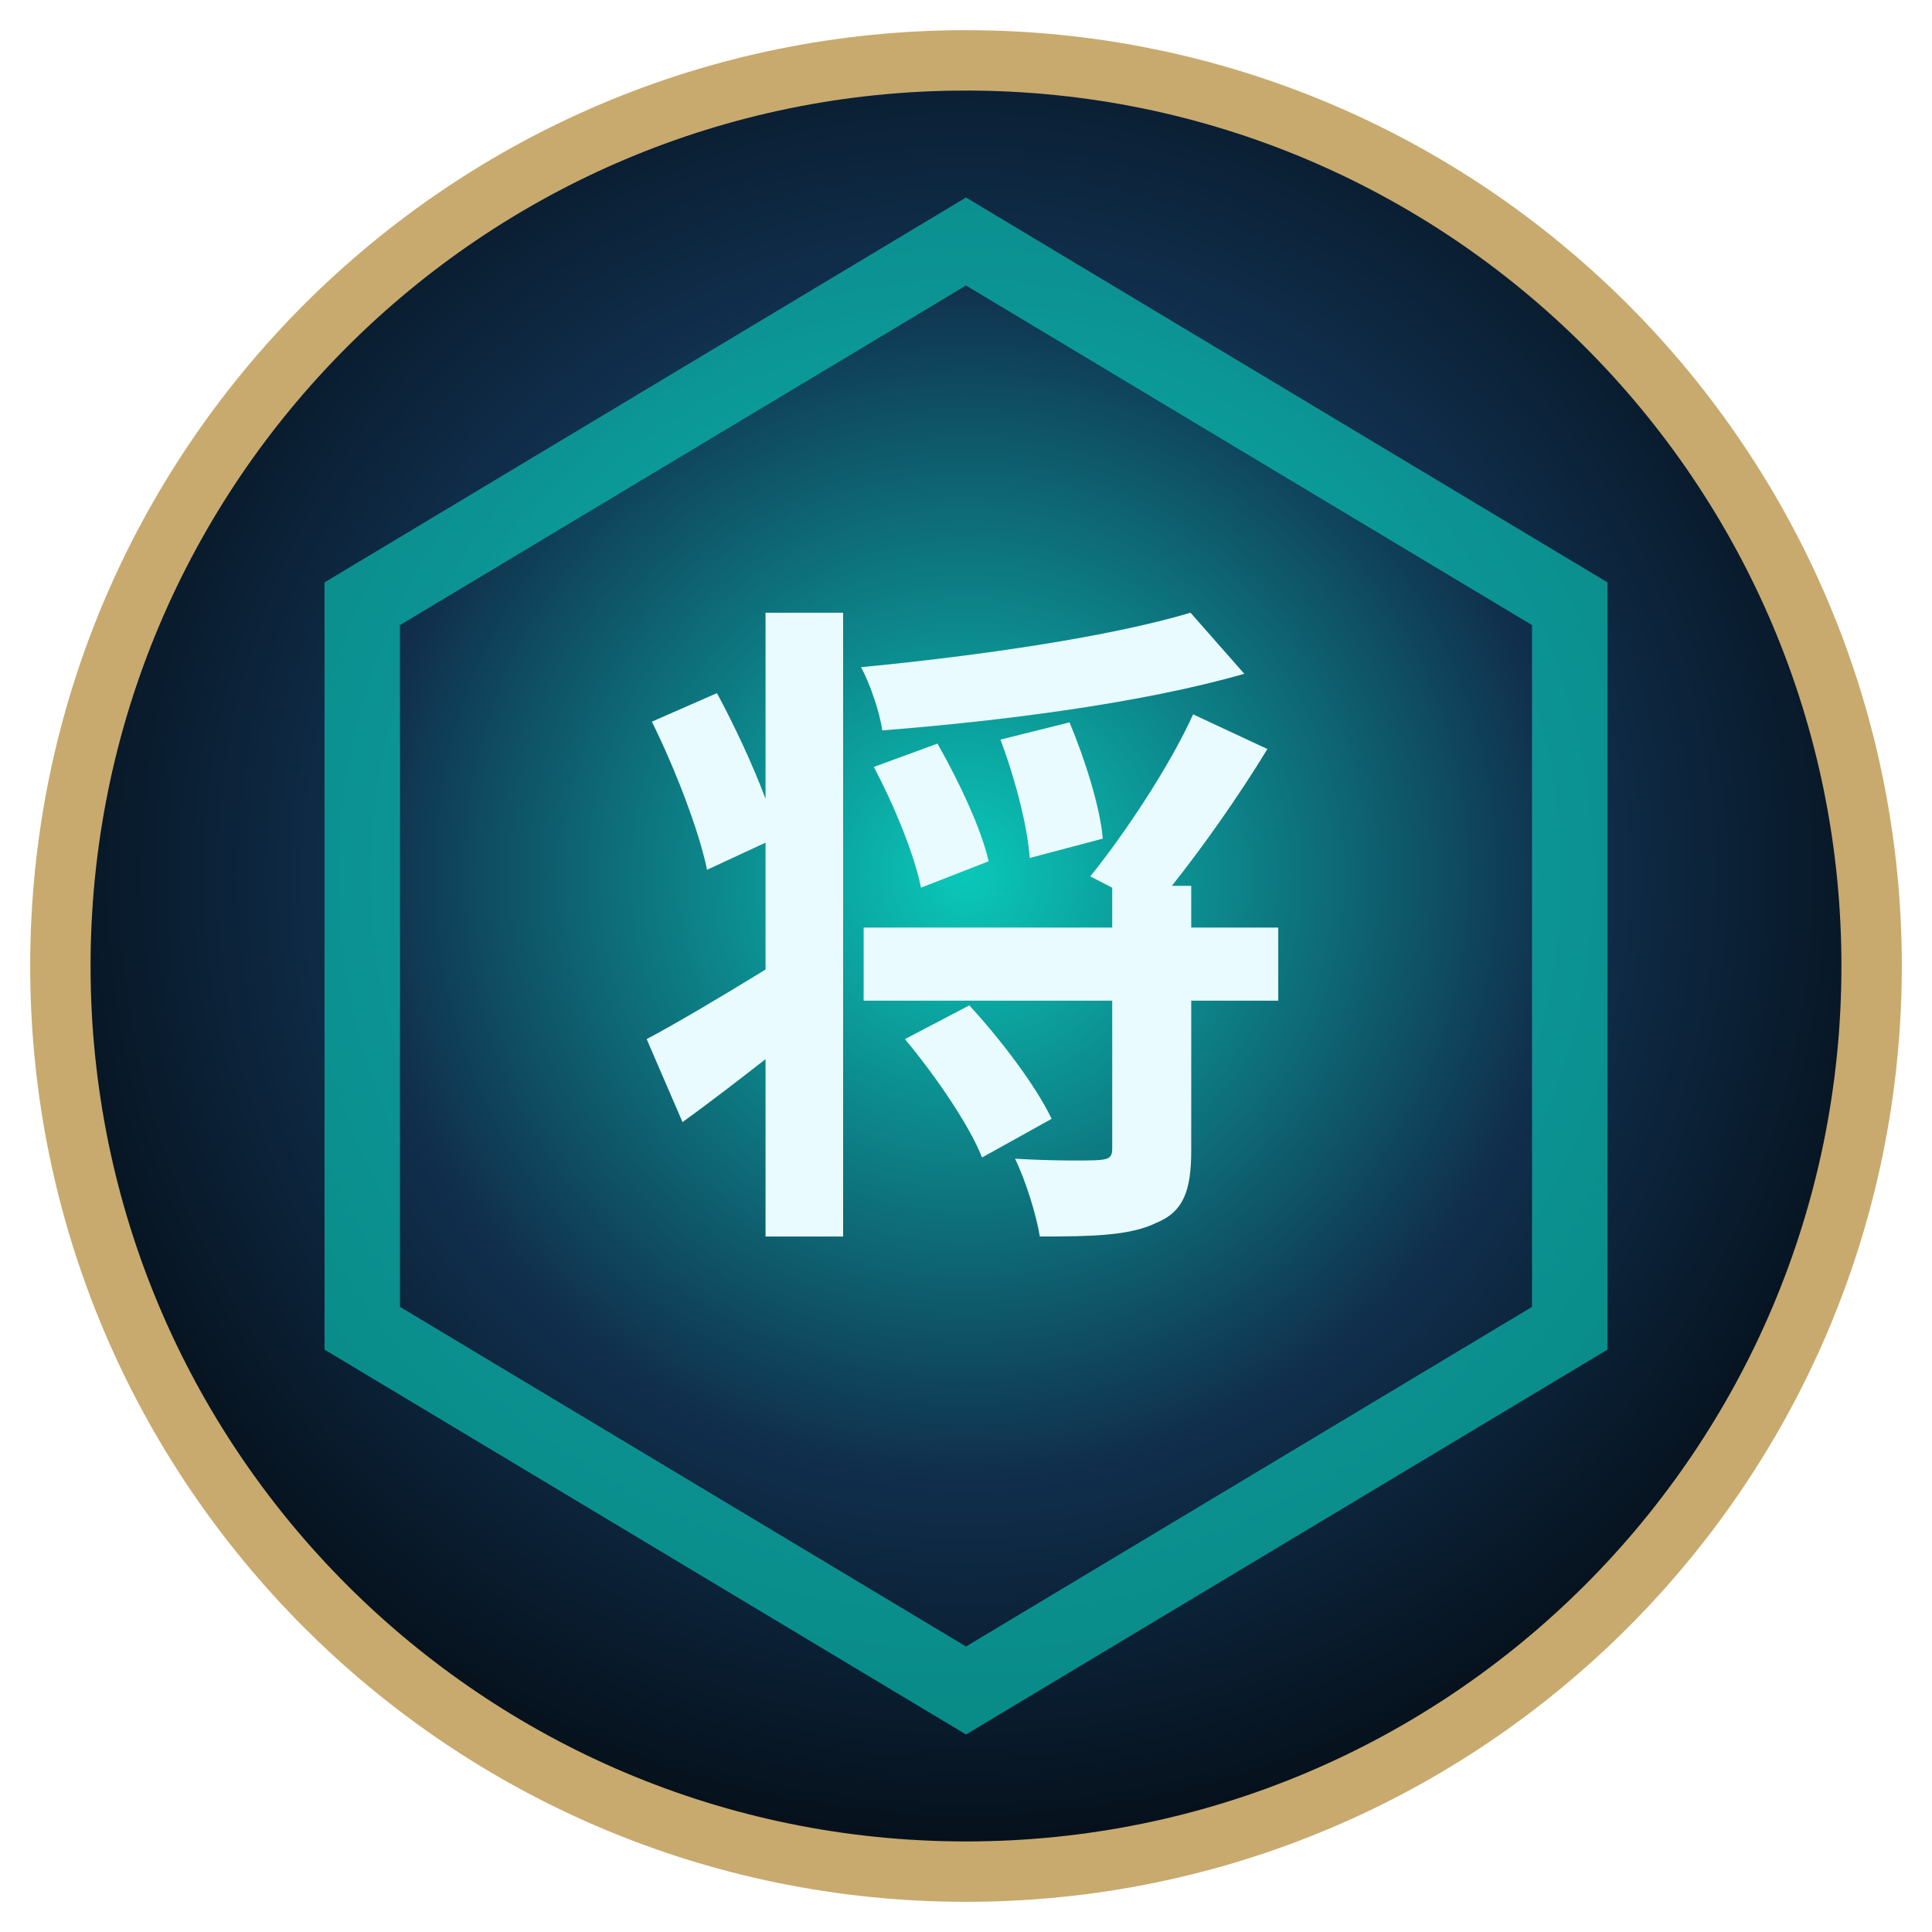
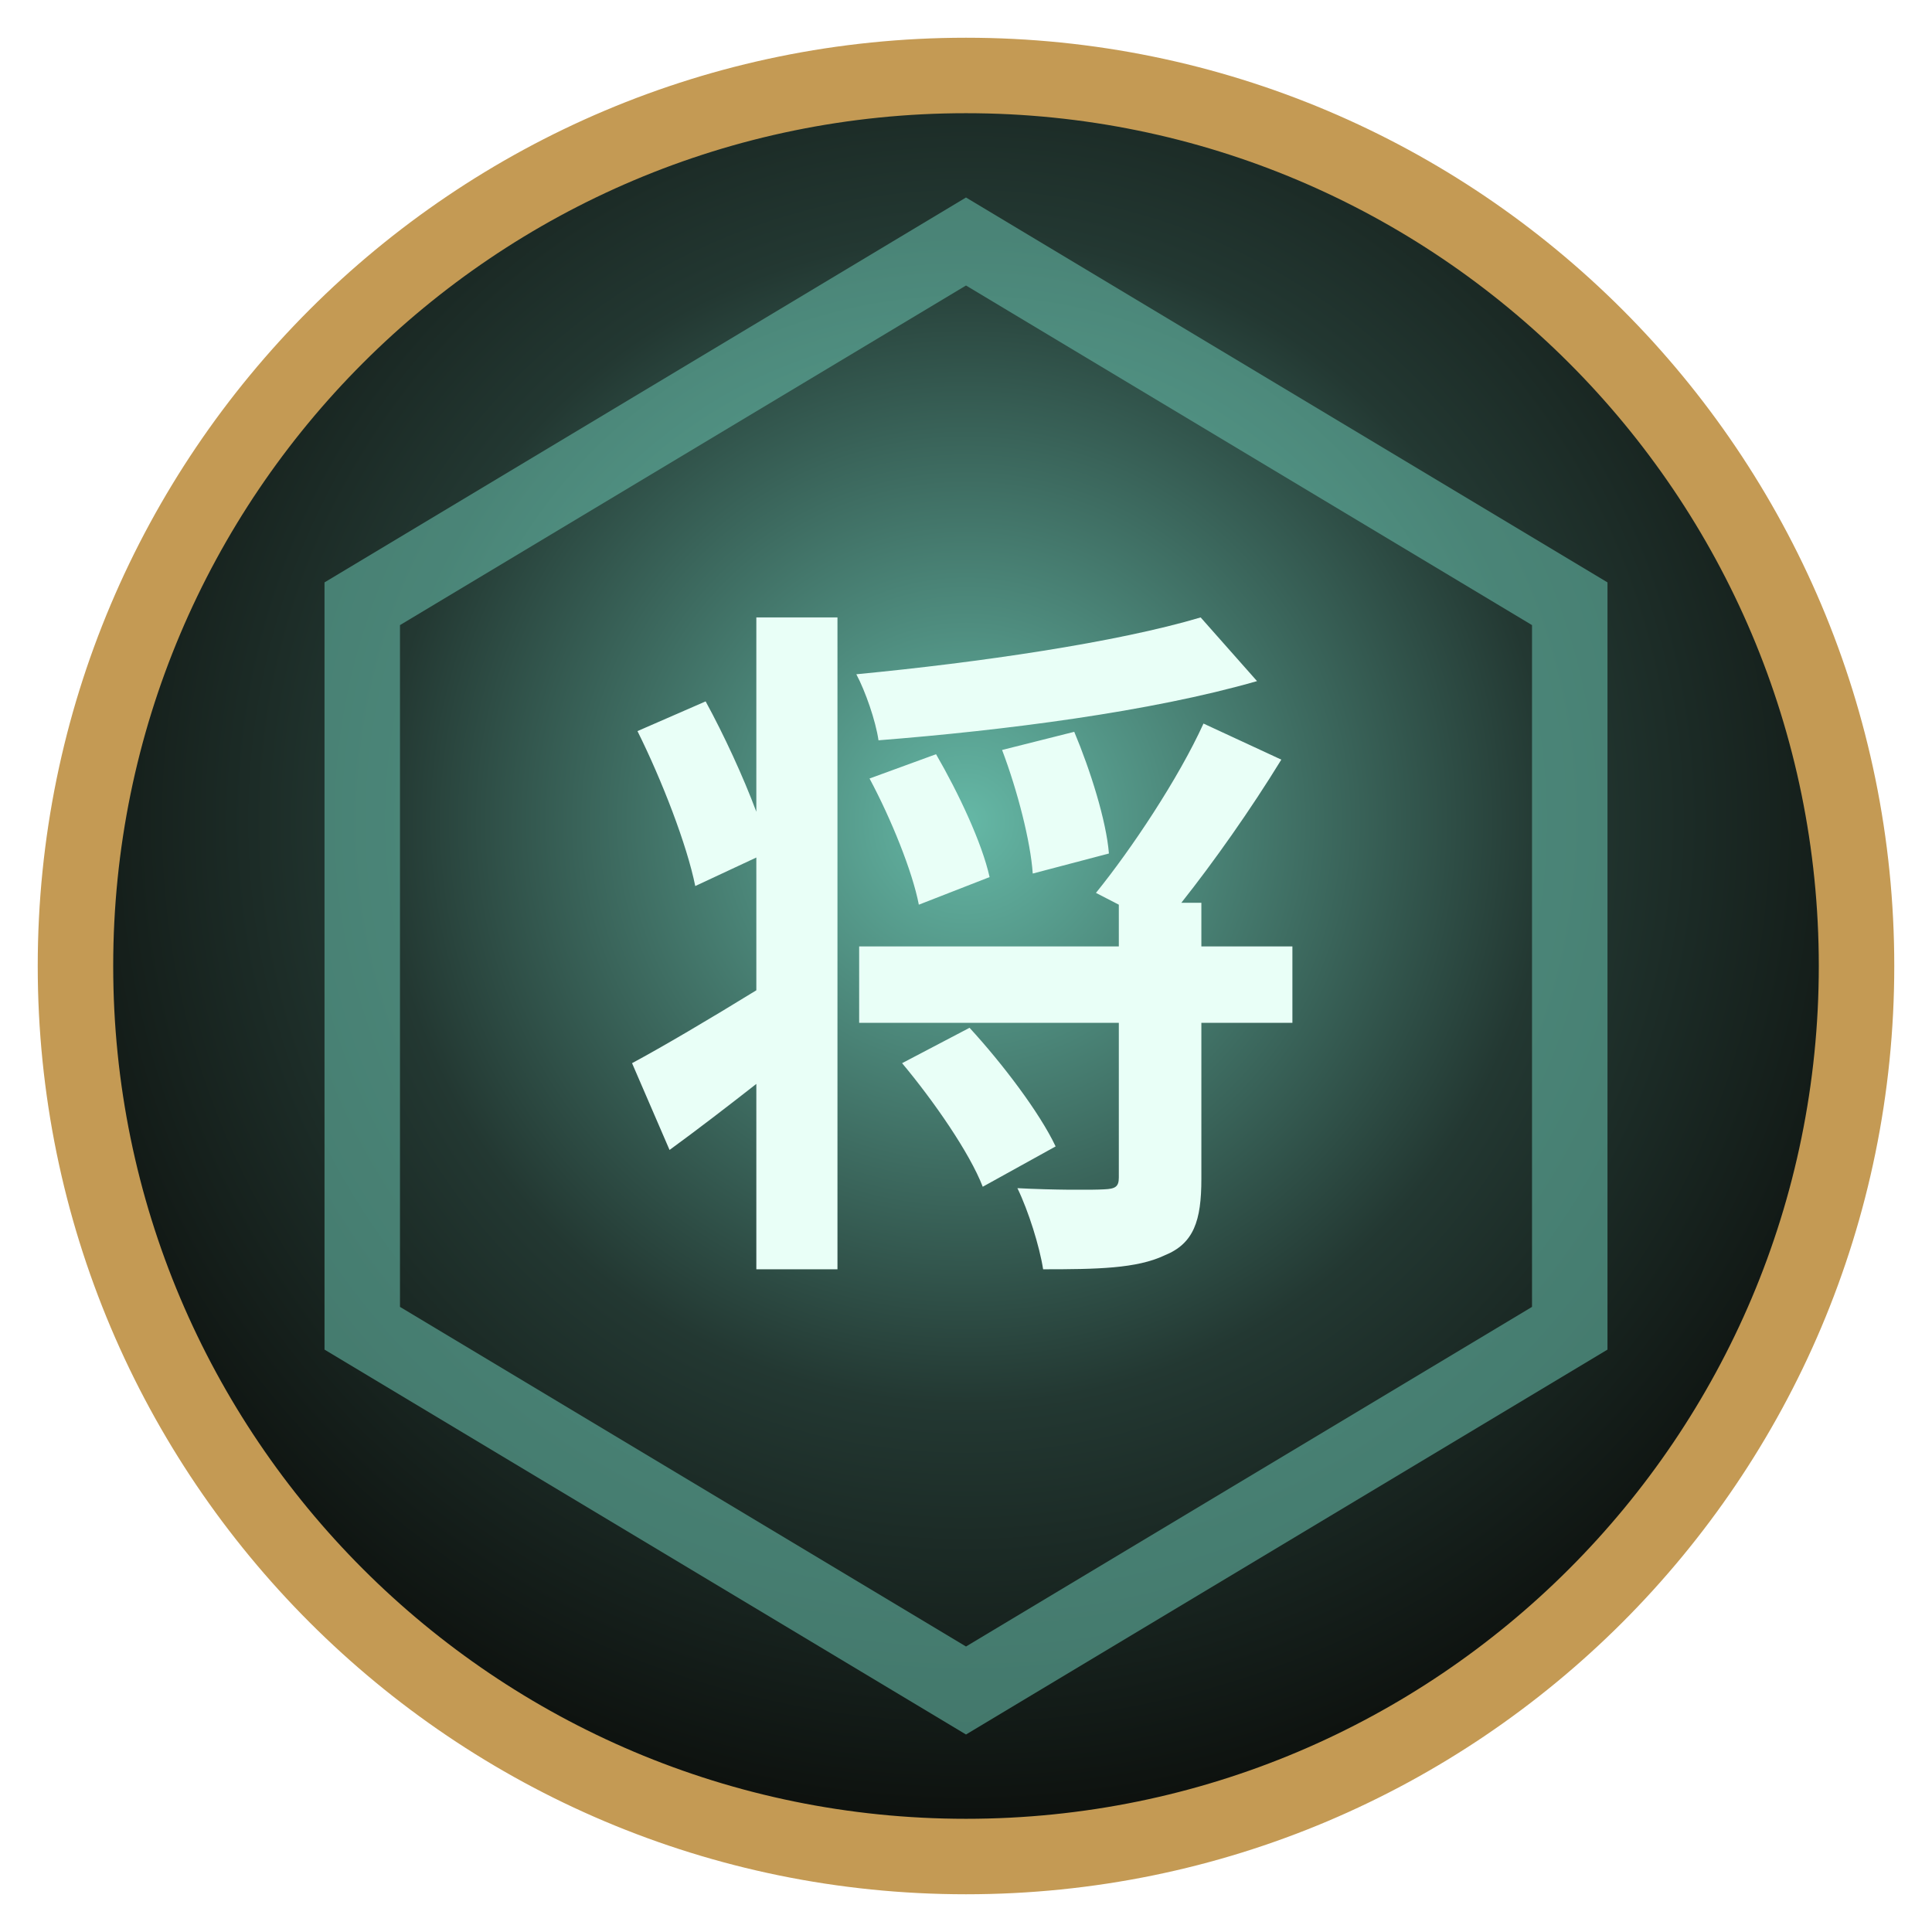
- <svg xmlns="http://www.w3.org/2000/svg" viewBox="0 0 128 128">
+ <svg xmlns="http://www.w3.org/2000/svg" viewBox="0 0 128 128" role="img" aria-label="黑方阵营">
  <defs>
-     <radialGradient id="b" cx="50%" cy="45%" r="60%">
-       <stop offset="0" stop-color="#0ac8b9" />
-       <stop offset=".55" stop-color="#102f4d" />
-       <stop offset="1" stop-color="#02070c" />
+     <radialGradient id="b" cx="50%" cy="42%" r="62%">
+       <stop offset="0" stop-color="#65b8a6" />
+       <stop offset=".52" stop-color="#233832" />
+       <stop offset="1" stop-color="#070604" />
    </radialGradient>
  </defs>
-   <circle cx="64" cy="64" r="60" fill="url(#b)" stroke="#c8aa6e" stroke-width="4" />
-   <path d="M64 16 104 40v48l-40 24-40-24V40z" fill="none" stroke="#0ac8b9" stroke-opacity=".65" stroke-width="5" />
-   <text x="64" y="78" text-anchor="middle" font-size="44" font-family="serif" font-weight="700" fill="#e9fbff">将</text>
+   <circle cx="64" cy="64" r="59" fill="url(#b)" stroke="#c49a54" stroke-width="5" />
+   <path d="M64 16 104 40v48l-40 24-40-24V40z" fill="none" stroke="#65b8a6" stroke-opacity=".6" stroke-width="5" />
+   <text x="64" y="80" text-anchor="middle" font-size="46" font-family="serif" font-weight="800" fill="#e9fff7">将</text>
</svg>
